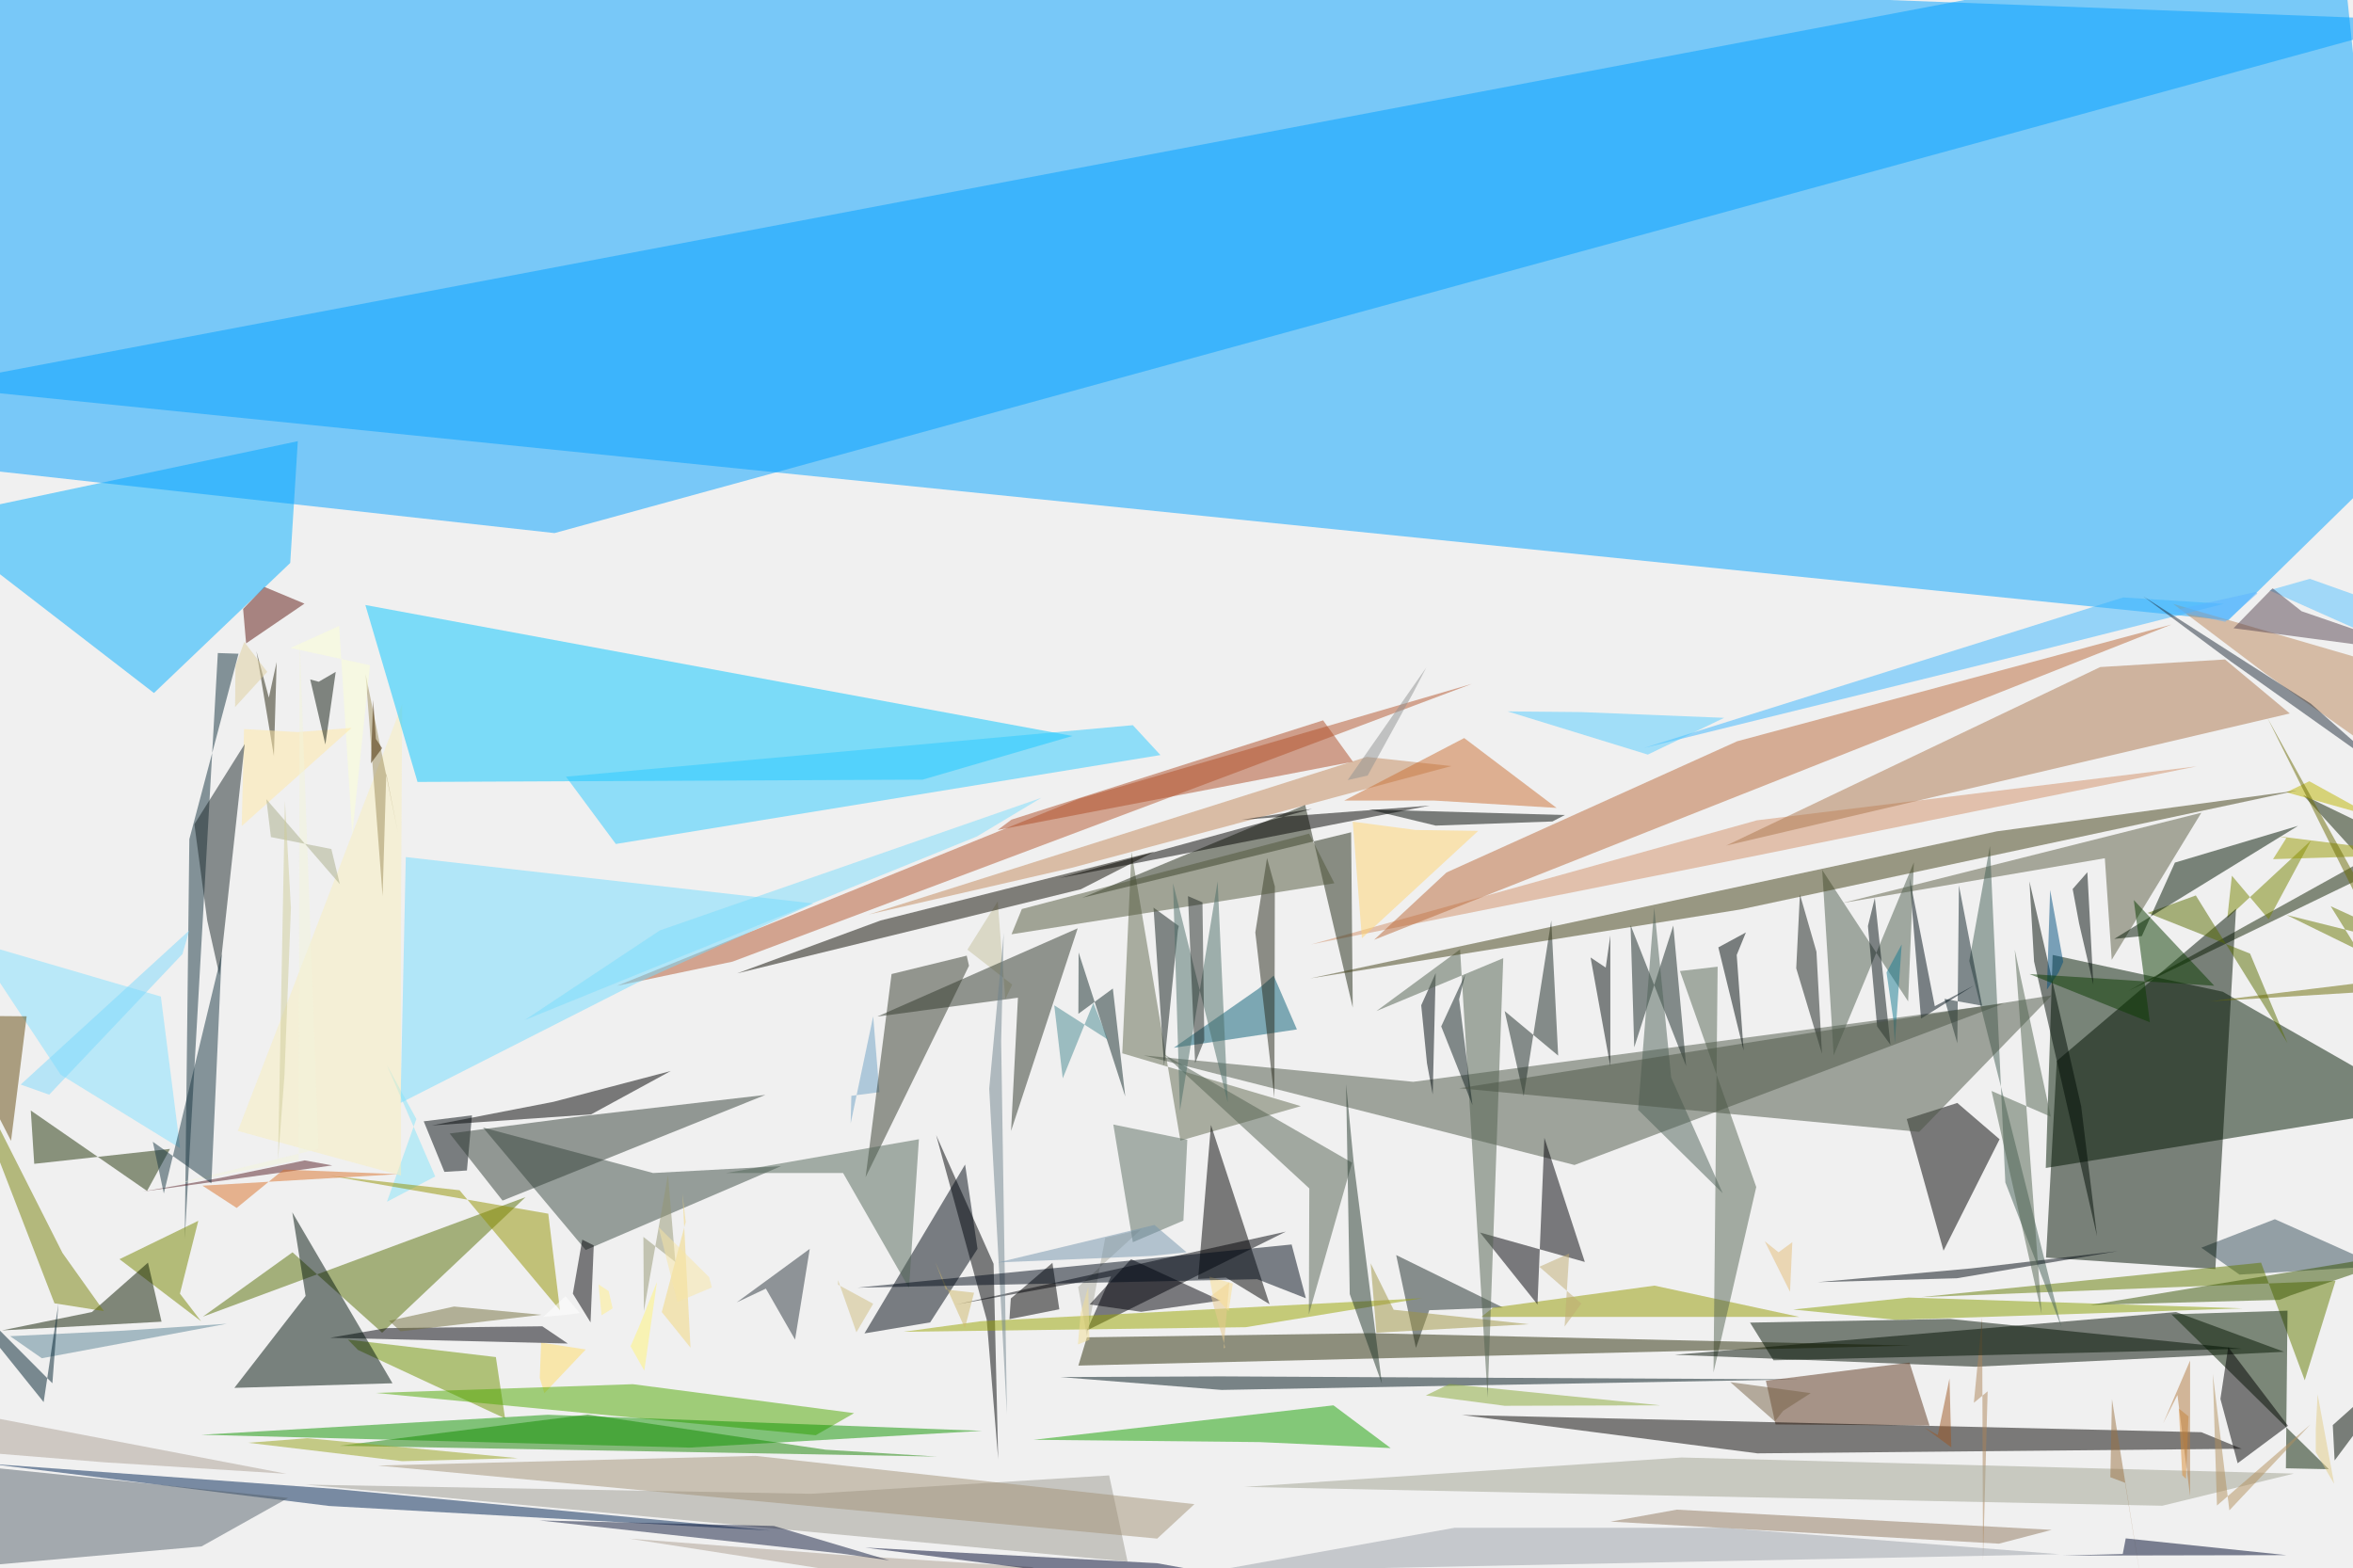
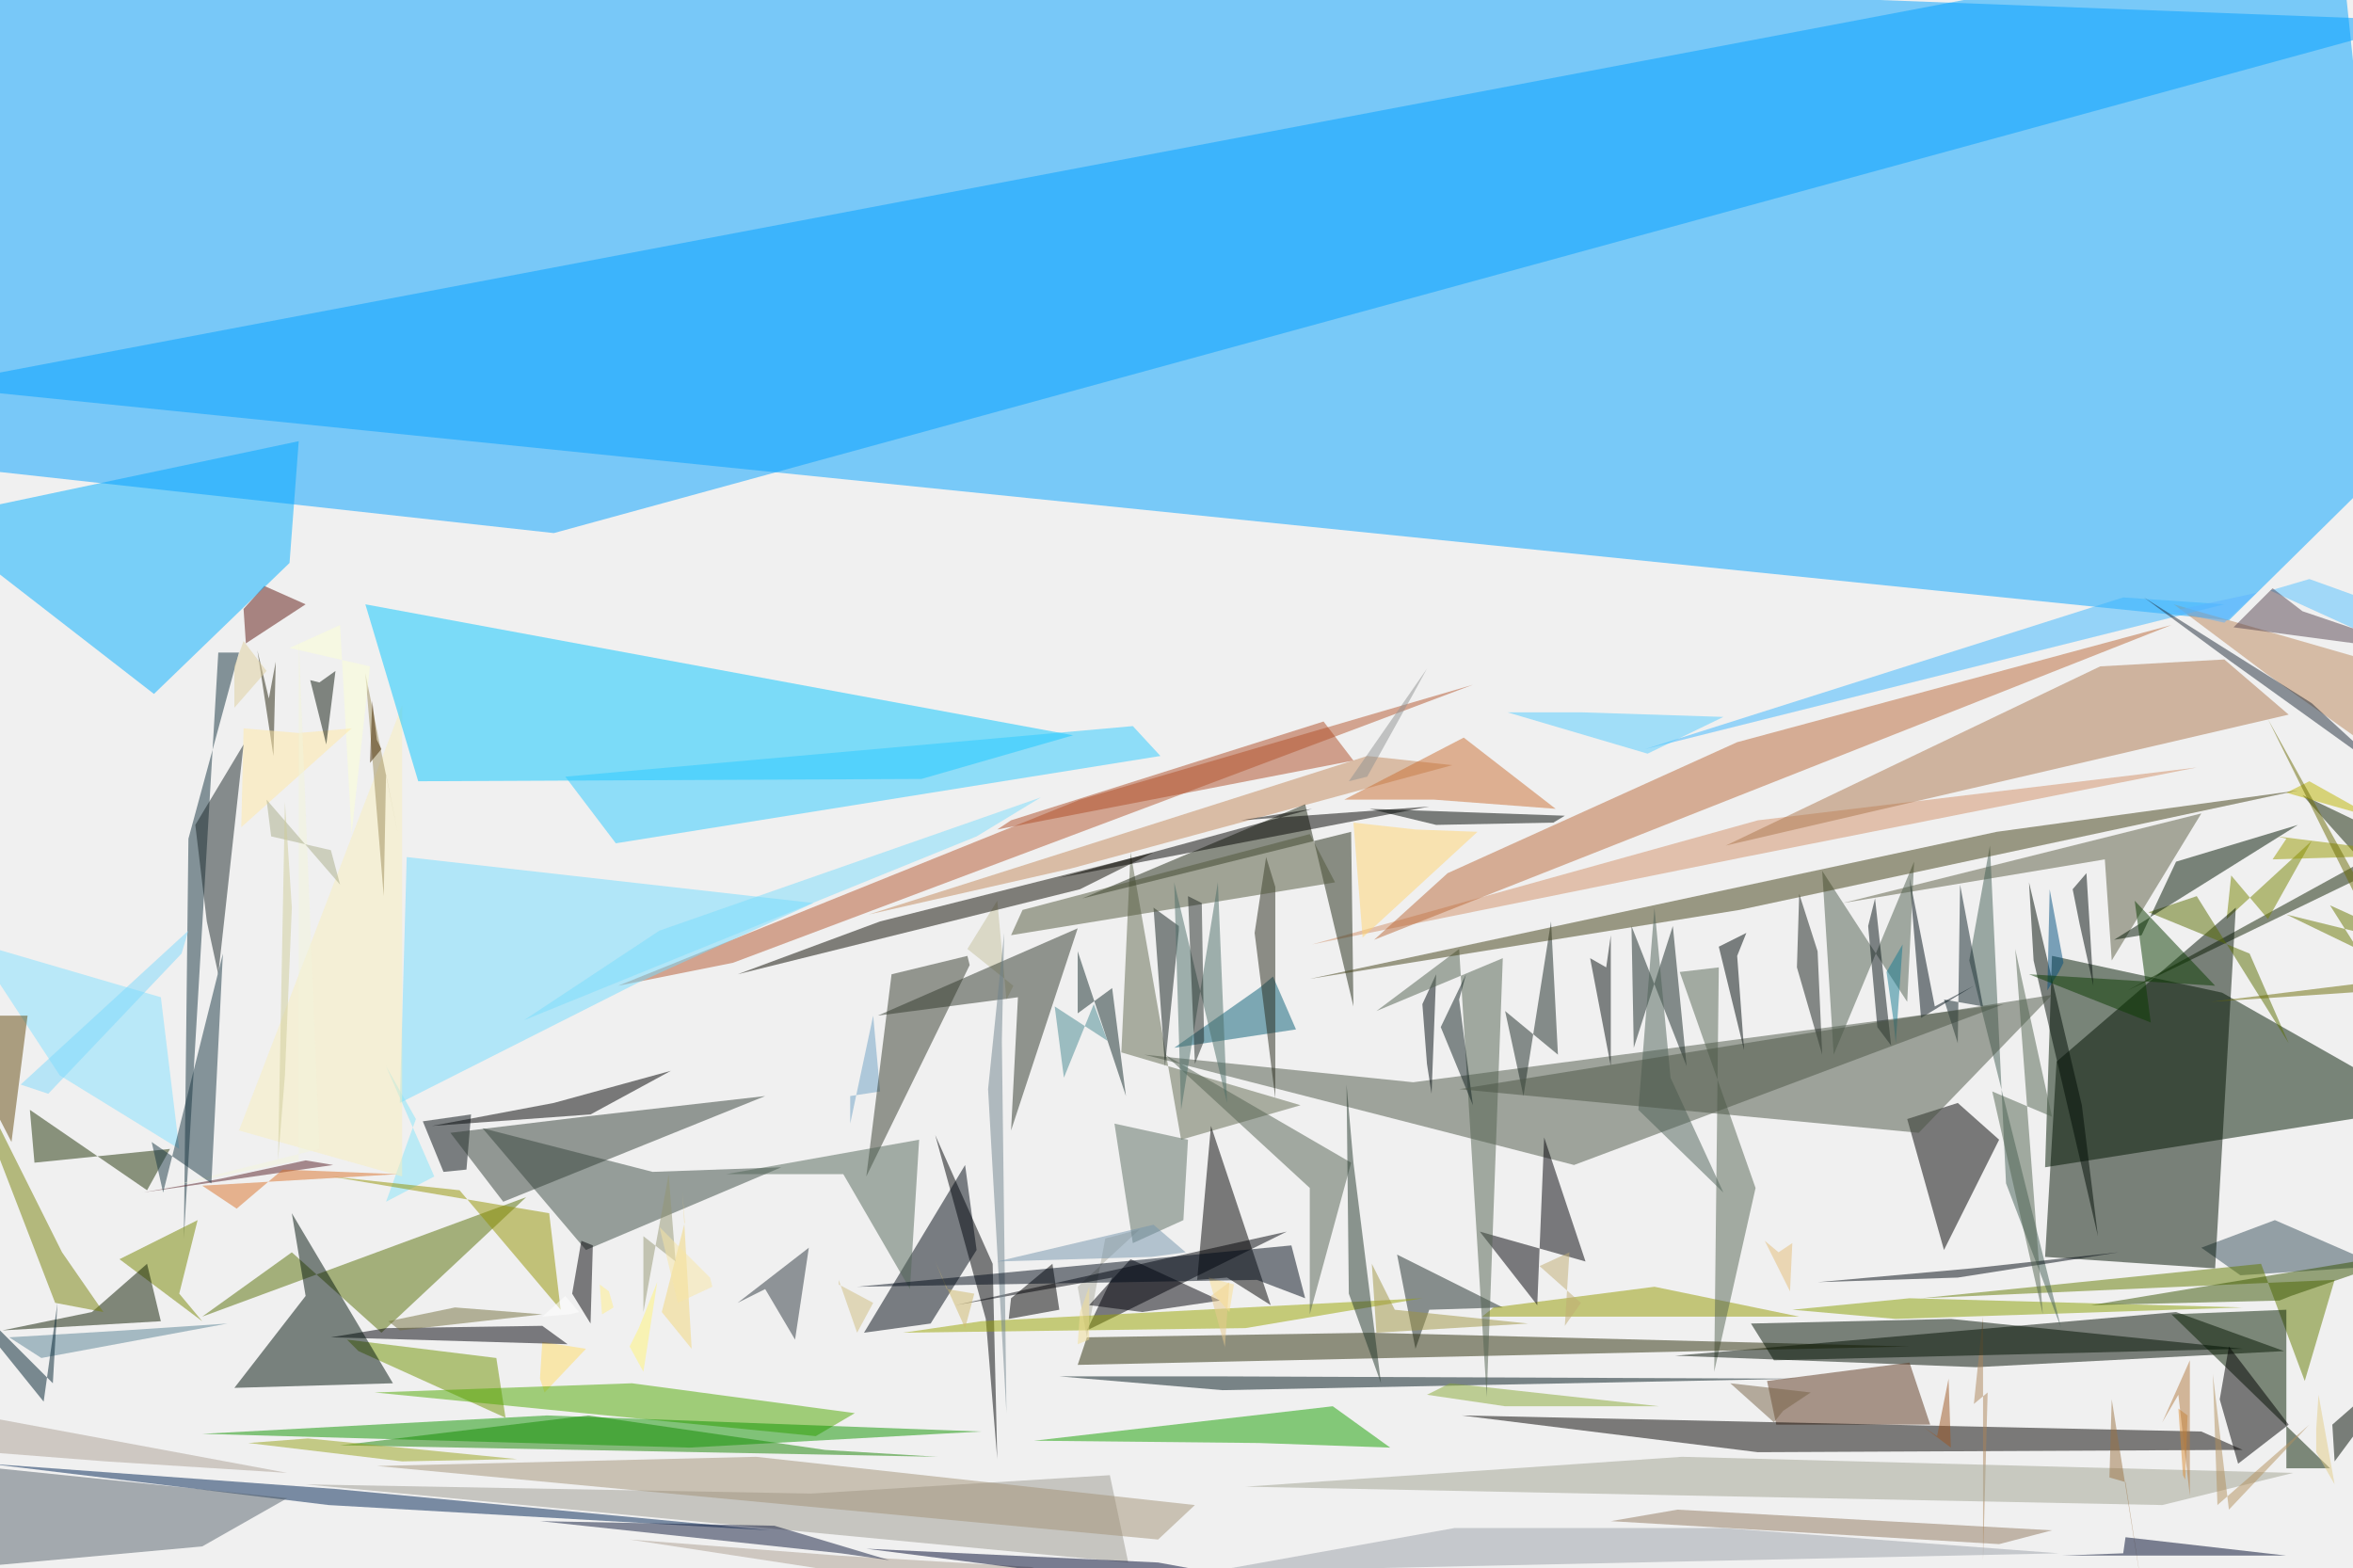
<svg xmlns="http://www.w3.org/2000/svg" version="1.1" viewBox="0 0 1024 682" width="1024" height="682">
  <g fill-opacity=".5">
-     <path fill="#1d2b28" d="M654 569l-32 1.2-5.8 16.4-8.6-40.4" />
-     <path fill="#001800" d="M967.3 431.6l-74-16-3 92.7 164.7-26.6" />
-     <path fill="#adada1" d="M481 538.7l-8 42.8-3.8-21.4 27.3-25" />
-     <path fill="#ffdd65" d="M235.5 584.3l19.4 3-18 19-2-6.6" />
-     <path fill="#000208" d="M416.3 567.7l67.2-12.2L473 579l86.6-43" />
-     <path fill="#b5562f" d="M318.8 418.5L268.6 429l201-81.4 171-50" />
-     <path fill="#959a00" d="M720 559.5l-70.3 9.6-5 4H783" />
-     <path fill="#6ca0c5" d="M380 442.3l2.7 33-12.2 1.6-.3 12" />
-     <path fill="#3a4b42" d="M210.2 490.7l74 19.8 55.7-3-85 36.5" />
-     <path fill="#e5bd76" d="M768 540.2l11 22 1-21.6-6 4.4" />
-     <path fill="#364f5b" d="M1035.6 551l-61 3.7L958 543l32-12.4" />
-     <path fill="#889f03" d="M825 574.4l151-5-145.4-4.7-50.2 5.2" />
-     <path fill="#73dcff" d="M176.6 373L354 393.2 276.7 428l-102.4 52" />
-     <path fill="#60694e" d="M513.7 496.4l-21.3-125.6-4 87.6 77.7 23" />
-     <path fill="#000205" d="M432.4 550l2 85-5-60.7-22-80.3" />
-     <path fill="#112000" d="M926.3 431.2l102-56.6-26-28.6 50 24.2" />
-     <path fill="#01a2ff" d="M-31 168L969.7 270l72.5-71-23.8-230" />
-     <path fill="#d39068" d="M956 333.5L764.6 357l-194 54 188.6-37.6" />
-     <path fill="#f3d679" d="M298.4 531.8l-1.4-12.3 3.5 67L288 571" />
-     <path fill="#00171c" d="M783 600.3L531 599l-69.6.3 70.2 5.6" />
-     <path fill="#ad9f91" d="M449 682l53.7 23.2-229-35.6 91.3 7" />
-     <path fill="#15323f" d="M94.8 284.2l9 .3-21.4 80.7-2 174" />
-     <path fill="#84e5fa" d="M168.4 523l21-11-21-48.4 12.8 23.4" />
-     <path fill="#f8efbd" d="M174.5 511.6v-109l.5-96-71.5 185.6" />
-     <path fill="#9c8d59" d="M166.5 390l-7.4-96.6 14 68.6-5-25.4" />
-     <path fill="#556552" d="M747.5 420.7l-1.8 176.6 18.6-80.7-33.2-94" />
-     <path fill="#5a6c60" d="M484.5 489.4l32.2 6.6-1.7 35.2-22 9.4" />
-     <path fill="#000d00" d="M947 571l-218.2 18.6 131 5.2 134.2-6.5" />
-     <path fill="#452900" d="M161.4 332.2l1-27.6 1.2 17 2.7 4" />
-     <path fill="#4c5746" d="M872 436.7L685.2 507l-187.5-47.7L615 470.8" />
-     <path fill="#24220c" d="M119.2 329l-7.6-45.6 5.4 20.2 3.4-15.5" />
-     <path fill="#c4c09c" d="M421 413.3l19.5 15.2-3 6.3-3.3-42.5" />
-     <path fill="#c2885b" d="M378 398l88.3-20.3 165.3-44.3-36.8-4" />
-     <path fill="#99a400" d="M426.8 575l192-10-76.7 12.6-149 2" />
-     <path fill="#2f362a" d="M440 492.2l3-58-61.2 8.2L469 404" />
-     <path fill="#571f27" d="M96 512.6l-34 6 82.6-11.4-12-2.2" />
-     <path fill="#2a2c09" d="M831.3 585.6l-362 8.7L473 582l123.4-1.8" />
-     <path fill="#bb865b" d="M1055 342l-69.3-49-40-30.2 104.6 30.5" />
-     <path fill="#53c1ff" d="M1031.8 276.6l23.2-7-49.8-17.7-17.6 5" />
-     <path fill="#ffd570" d="M616 361.2l27.3.4-50.6 46.7-4-50.7" />
-     <path fill="#748200" d="M969.3 399.6l36.4-33.8-18.4 34.3-16-19" />
-     <path fill="#5e1710" d="M132.5 262.7l-17.5-7.3-9.2 9.6 1.3 15" />
-     <path fill="#5b5d43" d="M916 373.5L801.8 393 958 353.7l-39 64" />
-     <path fill="#fcffd4" d="M147.6 272.4l-21.2 9.6 34.6 7.5-7.7 73.7" />
-     <path fill="#ffe8a5" d="M129.6 318.6l-23.4-1.3-1 42.2 47.8-42.7" />
-     <path fill="#00aeff" d="M129.6 192l-3.3 53L67 301.6-31 226" />
-     <path fill="#598295" d="M4.4 581.5l13.8 9.6 80.5-15-45 3" />
-     <path fill="#768600" d="M52 548l35.5 27-9.2-12 8-31.7" />
-     <path fill="#9d9a91" d="M490.7 679.6l-8-37.5-129.8 8-220-4" />
-     <path fill="#002455" d="M143.2 655.4l192 10.7L146 648-5 637" />
-     <path fill="#203207" d="M74 500l-10 18.3-50.6-35 1.5 23.2" />
-     <path fill="#0e1b18" d="M502 395l11 8-.4 1.8-6 59" />
-     <path fill="#5d371e" d="M831 593l8.7 27.4-67-.5-4.2-19" />
-     <path fill="#fe8" d="M260.5 559l1.3 13.4 4.8-3-1.7-7.5" />
-     <path fill="#82e1ff" d="M70 433.7l8.4 66-52-32-38.3-58" />
-     <path fill="#000913" d="M425.4 543.5l-20.6 32-28.6 4.8 43.8-73.5" />
-     <path fill="#178300" d="M255.8 615.6l-108 13.6 260 4.7-48.6-3" />
-     <path fill="#000930" d="M683.7 713h-2l-305.2-39.5 127 6.8" />
-     <path fill="#001000" d="M890.4 547.3l73.7 5 9-156.8-78 66.2" />
-     <path fill="#627a00" d="M836 564.5l148-15 19 51.2 13.4-43.3" />
-     <path d="M458 549.6l3 20.2-21.7 4.3.6-9" />
-     <path fill="#ada194" d="M45.5 636.4l79.2 5L-31 611.6v18.6" />
-     <path fill="#071e01" d="M994.8 639l.7-68.6L945 572l68.5 67.4" />
-     <path fill="#576e04" d="M166.3 580l-39-35-39 28 140.4-52" />
-     <path fill="#040300" d="M636.2 615.8l128.6 16.7 210.7-2-17.5-7.2" />
-     <path fill="#bb6939" d="M756 322.6l189-50.8L598 409l31.5-29.3" />
-     <path fill="#000008" d="M236 577.2l-68 .8-24.3 4.2 103.4 2.5" />
-     <path fill="#0e1c00" d="M64.4 549.5L40 571 .8 579l69.5-3.8" />
-     <path fill="#343b2d" d="M376.7 512.3l45-92-1-4.4-32.7 8" />
-     <path fill="#fff577" d="M280.4 596.5l-6-10.6 3.5-8 8-20" />
-     <path fill="#6e9200" d="M151.4 583l4.4 4.5 64 29.8-4-26.7" />
-     <path d="M851.8 480l18.4 15.8-24.4 48.5-16-57.3" />
-     <path fill="#6f838d" d="M435.7 453.2l2.5 162.2-7.7-141.6 6.3-67.6" />
-     <path fill="#435f55" d="M897.2 577.8L857 418.2l9-50 6.7 146.4" />
-     <path fill="#929200" d="M238.6 528.2l-95-16.5L200 518l43.7 52.2" />
-     <path fill="#596c00" d="M995.5 454l-16.3-39-44.6-17.7 21-7.6" />
-     <path fill="#01a0ff" d="M241.3 232L1055 8.8.7-31-31 201.8" />
-     <path fill="#56636d" d="M87.7 673l-109.5 9.7 10.5-44.8 136.7 14" />
-     <path fill="#000001" d="M533.5 556l19 11.6-25.5-78-5.6 67" />
-     <path fill="#7595ac" d="M516.4 545l-15.4 1.6-66.6 2.8 68-16.3" />
-     <path fill="#212814" d="M568 350.3l-97 40.4 117-28.5.7 76.3" />
-     <path fill="#07c7ff" d="M466.7 320.3l-65.2 19-219.8 1-22.7-77" />
-     <path fill="#526759" d="M395.6 560.6l4.3-64.8-84 14.7h51" />
-     <path fill="#3ab7ff" d="M715.5 325.5L887.8 283l80-20.2L924 260" />
-     <path fill="#00130b" d="M133 564l-31 40 68.8-2-43.6-74.4" />
-     <path fill="#212d3b" d="M1005.6 306.2l36.7 32.4L971 288l-38.3-28.5" />
-     <path fill="#da732a" d="M103 525.7l20.4-16.7 49.7 2-85 5" />
-     <path fill="#16a000" d="M605.2 630.2l-57-2.6-98.4-1 130.5-15" />
-     <path fill="#90795e" d="M729.7 657l163.2 8.8-23 6-169-9.6" />
-     <path fill="#001500" d="M946.5 375.4l-14.4 32-12 1.2 80-49.2" />
-     <path fill="#f3f4da" d="M130 504.8l.4-226.6 8.2 221.8-64 15.6" />
-     <path fill="#4fa800" d="M371.7 615l-16.7 9.6-191.6-18.4 112-3.8" />
-     <path d="M973.8 636.8l-7.5-28 3.4-22.5 26 34.2" />
-     <path fill="#af4d27" d="M434.2 361.2l154.6-29.7-13-18-135.6 43.2" />
-     <path fill="#bdb400" d="M1005 340l50 27.6v-6l-60-16.8" />
-     <path fill="#96a21a" d="M225.4 634.6l-91.6-8.7-25.8 2 67 8" />
-     <path fill="#1a2628" d="M84.6 358.7l5.6 42 5.3 23.7 11-100.6" />
-     <path fill="#e3cd87" d="M1007.8 622v10l8 13.8-7.2-39" />
-     <path fill="#ad774d" d="M914 290.3l54.3-3.3 28.2 23.5L751.2 368" />
-     <path fill="#000a0f" d="M621 462.7l-2.5-25.2 6.3-14-1.3 52.8" />
-     <path fill="#000009" d="M531.2 566l-39-18-18 19.7 22.4 3.2" />
-     <path fill="#095f76" d="M564.4 448l-53.6 8 37-25.8 6.5-5.6" />
-     <path fill="#020200" d="M571 352l-30.8 4.8 82-6.2-161.4 31.6" />
-     <path fill="#010000" d="M257.2 485l-69.3 4.8 53-10.3 51-13.4" />
-     <path fill="#27291a" d="M546.3 405.8l8.3 72 .2-92-3.4-12.4" />
-     <path fill="#52cdff" d="M750.3 312.4l-33.2 16-61-18.8 32 .3" />
-     <path fill="#ac8459" d="M862.6 573.3L863 679l2-73.5-6 5" />
-     <path fill="#000a00" d="M1055 584.6l-2.2 1.6-36.8 49.4-.8-15.4" />
-     <path fill="#ceb86a" d="M407 549.2l4.6 12 12.3 1.4-4 15.4" />
-     <path fill="#a1a291" d="M731.8 634.3l266.5 7-57.3 14-399.4-8.2" />
-     <path fill="#000106" d="M689.7 549.2l-17.6-54-3 72.5-25-31.3" />
-     <path fill="#000c05" d="M905.7 481.4l-22.5-97.8 2 34.8L912.6 538" />
-     <path fill="#9c5723" d="M843.3 624.5l-5.8-3.2 11.7 8.6-.8-30" />
-     <path fill="#000e17" d="M836 443.3l-5-61.4 11 56 17-9" />
-     <path fill="#171f1a" d="M781.7 421.4l1.6-32.2 7.2 25 2.4 44.4" />
-     <path fill="#949672" d="M280 538.3l.2 32.3 10.5-59.4 3.2 38" />
-     <path fill="#193642" d="M92 515l4.5-100-25.2 104.4-4.8-22.5" />
-     <path fill="#e9ca8f" d="M527 564l8-6-2.5 28.8.7-.3" />
-     <path fill="#cebc7e" d="M380 567.4l-7.3 12.4-8-22.7v2" />
-     <path fill="#f8e7a5" d="M286.6 534l8.2 32.6 15-6.3-1.2-4.5" />
-     <path fill="#0c2127" d="M862.6 437.7l-16.4-3 5.6 19.3.7-68.7" />
-     <path fill="#db8c34" d="M951.3 643.6l-1.6-1.6-1.5-29 4.2 3.4" />
-     <path fill="#101a3c" d="M234.8 661.7l102 2.4 50.3 15-21-3" />
-     <path fill="#776246" d="M753 601.5l35 4.8-12 7.7-3.6 4.6" />
-     <path fill="#4f5e4f" d="M798 459.3l-5-80.7 37.4 57.2 2.5-60.5" />
-     <path fill="#010810" d="M921.6 544.5l-70 11.8L791 558l67-6" />
-     <path fill="#010" d="M771.8 592l203.8-5-127-13-87 1.6" />
-     <path fill="#0c0a00" d="M470.4 387l32-16.4-119.2 30-62.4 23" />
-     <path fill="#000004" d="M253.4 539.5l5 2.5-1.4 33.5-7.7-12.5" />
-     <path fill="#50563a" d="M440.2 406.6l4.5-11 125-32.8 11 21.6" />
-     <path fill="#9ba1a8" d="M896.2 676.4l-146-11.5H633l-106 19" />
-     <path fill="#88a937" d="M620.5 607.3l34.3 4.5 67.7-.2-91.7-9.3" />
-     <path fill="#9e9443" d="M606.5 570l-10-20.2L599 580l66.3-3.7" />
-     <path fill="#a9ad88" d="M144.2 369.5l-26.3-5.2-2-16.5 32 37" />
-     <path fill="#030b0e" d="M193.4 510l-9-22 21-2.6-2.2 24" />
-     <path fill="#50604f" d="M654.2 417l-6.8 191.2-12-195L599 440" />
-     <path fill="#c0ac72" d="M688.2 567.3l-7.3 10 2-31.8-13 5.8" />
-     <path fill="#192723" d="M654.8 440l8.3 37 12-76.4 3 58.8" />
-     <path fill="#526051" d="M588.4 506l-18.8 66 .2-54.8-63.3-58.4" />
-     <path fill="#9b7242" d="M933.2 697l-8.4-51.7-6.4-2.4.7-34" />
-     <path fill="#7addfc" d="M425.2 364l28-16.8-166 57.7-58.8 39" />
-     <path fill="#004e7e" d="M890.8 430.7l1.4-43.4 5.7 31.3-2 4.6" />
-     <path fill="#119500" d="M427.4 622.7l-189-7-150.8 8.7L300 630" />
-     <path fill="#fff" d="M252.3 571.4l-4.5.7-11.4 1 9.7-9" />
-     <path fill="#102121" d="M627.2 446.7l10.5-22.8-2.7 11 5.8 46" />
-     <path fill="#000603" d="M595.8 352.3l29 7 50.8-1.8 5.4-2.8" />
-     <path fill="#979900" d="M995 364.7l-4-.8 64 8-65.8 2" />
-     <path fill="#000b2e" d="M897 677l26.8-.7 1.3-6.8 70 7.3" />
-     <path fill="#061215" d="M822.7 454.7l-5.8-8-4-43.7 3-12.2" />
-     <path fill="#142b2a" d="M469.3 441.2l15-11 5.4 47-20.3-62.7" />
-     <path fill="#5cb4ff" d="M945.2 265.8l23.2 4.8 14-12.3-.7-.7" />
-     <path fill="#142522" d="M709.6 402.6l1.6 53.2 17-53 5.6 61.2" />
-     <path fill="#919292" d="M615 301.5l-19.8 36-8.7 2 34.2-49" />
-     <path fill="#177a91" d="M827.6 411l-3 43-.6-10-3-20.8" />
-     <path fill="#b2905d" d="M1005.4 620l-40.6 35.2L963 598l7.2 59.3" />
-     <path fill="#22362b" d="M601.4 602.2l-14-39-1.6-91.4 3.3 34" />
-     <path fill="#574550" d="M1055 284.4l-83-11 17-17.4 12.6 10" />
-     <path fill="#4b6d66" d="M513.5 483.4l-3-99 23.8 95.4-4.4-96.2" />
-     <path fill="#cb6f32" d="M677.4 351.6l-40.2-30.4-52.2 27.2h39" />
-     <path fill="#403e15" d="M869 361.8l-298.8 64 187.2-30L999.8 344" />
-     <path fill="#7dd8fd" d="M79.4 415.2l3-10.3L9 472l12.4 4.4" />
-     <path fill="#687700" d="M1014.3 394.4l11.8 19-31-15.2 61 15.2" />
-     <path fill="#654b0f" d="M4.8 496.5l-35.8-70 7.4 15.5 35.2.3" />
-     <path fill="#fbdf8e" d="M536.5 558.6l-10.2-3 1.4 7.6 7 7.4" />
-     <path fill="#0b3b00" d="M963.6 429l-35-37.3 7 53.2-52.4-21" />
-     <path fill="#4c6056" d="M749.7 519.3L727.3 469l-7.4-74-7 88" />
-     <path fill="#736f3c" d="M197.6 568.6l-28.3 6.2 5 4.6 61.3-7.2" />
-     <path fill="#cecc99" d="M124 348.5l2.6 46.7-2.8 72.7-2.8 37" />
-     <path fill="#2dcaff" d="M505 328.6l-237 38.7-21.7-29.3L493 315.6" />
-     <path fill="#468891" d="M458.8 437.5l23.4 15-6.4-16-13.3 32.8" />
-     <path fill="#778109" d="M-23.5 445l50.7 100.3 18 25.3-21.5-3.4" />
-     <path fill="#00202f" d="M25.4 567.4L19 610.2-31 548l53.8 54" />
-     <path fill="#f2de94" d="M470.3 571.4l3.3-11.3.5 23-5 2" />
-     <path fill="#1e2722" d="M517 390l6.3 2.7.8 60-4 10" />
-     <path fill="#091110" d="M692.2 416.7l8.6 47.4v-57l-2 14" />
-     <path fill="#a39377" d="M503.6 669.6l16.2-15-191-21-164.4 4.2" />
-     <path fill="#2c363e" d="M346 583l-12.7-22.2-12.7 6 31.8-23.3" />
-     <path fill="#000b19" d="M568.3 565l-6.2-23.4-189 18.8 174-3.7" />
-     <path fill="#4a5544" d="M797.4 448L635 473.6l200.2 19 57.7-59.4" />
-     <path fill="#323e37" d="M253.7 485.7l-58 7.6 23 29.2 114.4-46" />
-     <path fill="#6b6b05" d="M986.8 312.5l56.4 113.3-81.6 10 90.4-5.5" />
-     <path fill="#010a0a" d="M758.8 457.2l-3-41.6 4-9.8-12 6.5" />
-     <path fill="#0d170c" d="M141.6 324l-6.6-28.3 3.7 1 7.4-4.3" />
-     <path fill="#dfcf9c" d="M106.3 279.4l10 13-14 15.3.2-18" />
-     <path fill="#b37b40" d="M941.4 619.4l6.2-12.3 5.5 44v-59" />
-     <path fill="#000a08" d="M908.4 379.6l2.6 49-6.2-26.7-2.8-15" />
-     <path fill="#375300" d="M992 565.7l5-2 58-19.8-145.2 24" />
-     <path fill="#50624f" d="M892.5 486l-25.8-11.2 21.8 97-11.7-158.5" />
+     <path fill="#1d2b28" d="M654 569l-32 1-6 17-8-41" />
+     <path fill="#001800" d="M967 432l-74-16-3 92 165-26" />
+     <path fill="#adada1" d="M481 539l-8 43-4-22 27-25" />
+     <path fill="#ffdd65" d="M236 584l19 3-18 19-2-6" />
+     <path fill="#000208" d="M416 568l68-12-11 23 87-43" />
+     <path fill="#b5562f" d="M319 419l-50 10 201-81 171-50" />
+     <path fill="#959a00" d="M720 560l-70 9-5 4h138" />
+     <path fill="#6ca0c5" d="M380 442l3 33-13 2v12" />
+     <path fill="#3a4b42" d="M210 491l74 19 56-2-85 36" />
+     <path fill="#e5bd76" d="M768 540l11 22 1-21-6 4" />
+     <path fill="#364f5b" d="M1036 551l-61 4-17-12 32-12" />
+     <path fill="#889f03" d="M825 574l151-5-145-4-51 5" />
+     <path fill="#73dcff" d="M177 373l177 20-77 35-103 52" />
+     <path fill="#60694e" d="M514 496l-22-125-4 87 78 23" />
+     <path fill="#000205" d="M432 550l2 85-5-61-22-80" />
+     <path fill="#112000" d="M926 431l102-56-26-29 50 24" />
+     <path fill="#01a2ff" d="M-31 168L970 270l72-71-24-230" />
+     <path fill="#d39068" d="M956 334l-191 23-194 54 188-38" />
+     <path fill="#f3d679" d="M298 532l-1-13 4 68-13-16" />
+     <path fill="#00171c" d="M783 600l-252-1h-70l71 6" />
+     <path fill="#ad9f91" d="M449 682l54 23-229-35 91 7" />
+     <path fill="#15323f" d="M95 284h9l-22 81-2 174" />
+     <path fill="#84e5fa" d="M168 523l21-11-21-48 13 23" />
+     <path fill="#f8efbd" d="M175 512V307l-71 185" />
+     <path fill="#9c8d59" d="M167 390l-8-97 14 69-5-25" />
+     <path fill="#556552" d="M748 421l-2 176 18-80-33-94" />
+     <path fill="#5a6c60" d="M485 489l32 7-2 35-22 10" />
+     <path fill="#000d00" d="M947 571l-218 19 131 5 134-7" />
+     <path fill="#452900" d="M161 332l1-27 2 17 2 4" />
+     <path fill="#4c5746" d="M872 437l-187 70-187-48 117 12" />
+     <path fill="#24220c" d="M119 329l-7-46 5 21 3-16" />
+     <path fill="#c4c09c" d="M421 413l20 16-3 6-4-43" />
+     <path fill="#c2885b" d="M378 398l88-20 166-45-37-4" />
+     <path fill="#99a400" d="M427 575l192-10-77 13-149 2" />
+     <path fill="#2f362a" d="M440 492l3-58-61 8 87-38" />
+     <path fill="#571f27" d="M96 513l-34 6 83-12-12-2" />
+     <path fill="#2a2c09" d="M831 586l-362 8 4-12 123-2" />
+     <path fill="#bb865b" d="M1055 342l-69-49-40-30 104 30" />
+     <path fill="#53c1ff" d="M1032 277l23-7-50-18-17 5" />
+     <path fill="#ffd570" d="M616 361l27 1-50 46-4-50" />
+     <path fill="#748200" d="M969 400l37-34-19 34-16-19" />
+     <path fill="#5e1710" d="M133 263l-18-8-9 10 1 15" />
+     <path fill="#5b5d43" d="M916 374l-114 19 156-39-39 64" />
+     <path fill="#fcffd4" d="M148 272l-22 10 35 8-8 73" />
+     <path fill="#ffe8a5" d="M130 319l-24-2-1 43 48-43" />
+     <path fill="#00aeff" d="M130 192l-4 53-59 57-98-76" />
+     <path fill="#598295" d="M4 582l14 9 81-15-45 3" />
+     <path fill="#768600" d="M52 548l36 27-10-12 8-32" />
+     <path fill="#9d9a91" d="M491 680l-8-38-130 8-220-4" />
+     <path fill="#002455" d="M143 655l192 11-189-18-151-11" />
+     <path fill="#203207" d="M74 500l-10 18-51-35 2 23" />
+     <path fill="#0e1b18" d="M502 395l11 8v2l-6 59" />
+     <path fill="#5d371e" d="M831 593l9 27h-67l-4-19" />
+     <path fill="#fe8" d="M261 559l1 13 5-3-2-7" />
+     <path fill="#82e1ff" d="M70 434l8 66-52-32-38-58" />
+     <path fill="#000913" d="M425 544l-20 32-29 4 44-73" />
+     <path fill="#178300" d="M256 616l-108 13 260 5-49-3" />
+     <path fill="#000930" d="M684 713h-2l-305-39 127 6" />
+     <path fill="#001000" d="M890 547l74 5 9-157-78 67" />
+     <path fill="#627a00" d="M836 565l148-15 19 51 13-44" />
+     <path d="M458 550l3 20-22 4 1-9" />
+     <path fill="#ada194" d="M46 636l79 5-156-29v18" />
+     <path fill="#071e01" d="M995 639v-69l-50 2 69 67" />
+     <path fill="#576e04" d="M166 580l-39-35-39 28 141-52" />
+     <path fill="#040300" d="M636 616l129 16 211-1-18-8" />
+     <path fill="#bb6939" d="M756 323l189-51-347 137 32-29" />
+     <path fill="#000008" d="M236 577l-68 1-24 4 103 3" />
+     <path fill="#0e1c00" d="M64 550l-24 21-39 8 69-4" />
+     <path fill="#343b2d" d="M377 512l45-92-1-4-33 8" />
+     <path fill="#fff577" d="M280 597l-6-11 4-8 8-20" />
+     <path fill="#6e9200" d="M151 583l5 5 64 29-4-26" />
+     <path d="M852 480l18 16-24 48-16-57" />
+     <path fill="#6f838d" d="M436 453l2 162-8-141 7-68" />
+     <path fill="#435f55" d="M897 578l-40-160 9-50 7 147" />
+     <path fill="#929200" d="M239 528l-95-16 56 6 44 52" />
+     <path fill="#596c00" d="M996 454l-17-39-44-18 21-7" />
+     <path fill="#01a0ff" d="M241 232L1055 9 1-31l-32 233" />
+     <path fill="#56636d" d="M88 673l-110 10 11-45 136 14" />
+     <path fill="#000001" d="M534 556l19 12-26-78-6 67" />
+     <path fill="#7595ac" d="M516 545l-15 2-67 2 68-16" />
+     <path fill="#212814" d="M568 350l-97 41 117-29 1 76" />
+     <path fill="#07c7ff" d="M467 320l-66 19-219 1-23-77" />
+     <path fill="#526759" d="M396 561l4-65-84 15h51" />
+     <path fill="#3ab7ff" d="M716 326l172-43 80-20-44-3" />
+     <path fill="#00130b" d="M133 564l-31 40 69-2-44-74" />
+     <path fill="#212d3b" d="M1006 306l36 33-71-51-38-28" />
+     <path fill="#da732a" d="M103 526l20-17 50 2-85 5" />
+     <path fill="#16a000" d="M605 630l-57-2-98-1 130-15" />
+     <path fill="#90795e" d="M730 657l163 9-23 6-169-10" />
+     <path fill="#001500" d="M947 375l-15 32-12 2 80-50" />
+     <path fill="#f3f4da" d="M130 505V278l9 222-64 16" />
+     <path fill="#4fa800" d="M372 615l-17 10-192-19 112-4" />
+     <path d="M974 637l-8-28 4-23 26 34" />
+     <path fill="#af4d27" d="M434 361l155-30-13-17-136 43" />
+     <path fill="#bdb400" d="M1005 340l50 28v-6l-60-17" />
+     <path fill="#96a21a" d="M225 635l-91-9-26 2 67 8" />
+     <path fill="#1a2628" d="M85 359l5 42 5 23 11-100" />
+     <path fill="#e3cd87" d="M1008 622v10l8 14-7-39" />
+     <path fill="#ad774d" d="M914 290l54-3 28 24-245 57" />
+     <path fill="#000a0f" d="M621 463l-2-26 6-13-2 52" />
+     <path fill="#000009" d="M531 566l-39-18-18 20 23 3" />
+     <path fill="#095f76" d="M564 448l-53 8 37-26 6-5" />
+     <path fill="#020200" d="M571 352l-31 5 82-6-161 31" />
+     <path fill="#010000" d="M257 485l-69 5 53-10 51-14" />
+     <path fill="#27291a" d="M546 406l9 72v-92l-4-13" />
+     <path fill="#52cdff" d="M750 312l-33 16-61-18h32" />
+     <path fill="#ac8459" d="M863 573v106l2-73-6 5" />
+     <path fill="#000a00" d="M1055 585l-2 1-37 50-1-16" />
+     <path fill="#ceb86a" d="M407 549l5 12 12 2-4 15" />
+     <path fill="#a1a291" d="M732 634l266 7-57 14-399-8" />
+     <path fill="#000106" d="M690 549l-18-54-3 73-25-32" />
+     <path fill="#000c05" d="M906 481l-23-97 2 34 28 120" />
+     <path fill="#9c5723" d="M843 625l-6-4 12 9-1-30" />
+     <path fill="#000e17" d="M836 443l-5-61 11 56 17-9" />
+     <path fill="#171f1a" d="M782 421l1-32 8 25 2 45" />
+     <path fill="#949672" d="M280 538v33l11-60 3 38" />
+     <path fill="#193642" d="M92 515l5-100-26 104-5-22" />
+     <path fill="#e9ca8f" d="M527 564l8-6-2 29v-1" />
+     <path fill="#cebc7e" d="M380 567l-7 13-8-23v2" />
+     <path fill="#f8e7a5" d="M287 534l8 33 15-7-1-4" />
+     <path fill="#0c2127" d="M863 438l-17-3 6 19 1-69" />
+     <path fill="#db8c34" d="M951 644l-1-2-2-29 4 3" />
+     <path fill="#101a3c" d="M235 662l102 2 50 15-21-3" />
+     <path fill="#776246" d="M753 602l35 4-12 8-4 5" />
+     <path fill="#4f5e4f" d="M798 459l-5-80 37 57 3-61" />
+     <path fill="#010810" d="M922 545l-70 11-61 2 67-6" />
+     <path fill="#010" d="M772 592l204-5-127-13-87 2" />
+     <path fill="#0c0a00" d="M470 387l32-16-119 30-62 23" />
+     <path fill="#000004" d="M253 540l5 2-1 34-8-13" />
+     <path fill="#50563a" d="M440 407l5-11 125-33 11 21" />
+     <path fill="#9ba1a8" d="M896 676l-146-11H633l-106 19" />
+     <path fill="#88a937" d="M621 607l34 5h67l-91-10" />
+     <path fill="#9e9443" d="M607 570l-10-20 2 30 66-4" />
+     <path fill="#a9ad88" d="M144 370l-26-6-2-16 32 37" />
+     <path fill="#030b0e" d="M193 510l-9-22 21-3-2 24" />
+     <path fill="#50604f" d="M654 417l-7 191-12-195-36 27" />
+     <path fill="#c0ac72" d="M688 567l-7 10 2-32-13 6" />
+     <path fill="#192723" d="M655 440l8 37 12-76 3 58" />
+     <path fill="#526051" d="M588 506l-18 66v-55l-63-58" />
+     <path fill="#9b7242" d="M933 697l-8-52-7-2 1-34" />
+     <path fill="#7addfc" d="M425 364l28-17-166 58-59 39" />
+     <path fill="#004e7e" d="M891 431l1-44 6 32-2 4" />
+     <path fill="#119500" d="M427 623l-189-7-150 8 212 6" />
+     <path fill="#fff" d="M252 571l-4 1-12 1 10-9" />
+     <path fill="#102121" d="M627 447l11-23-3 11 6 46" />
+     <path fill="#000603" d="M596 352l29 7 51-1 5-3" />
+     <path fill="#979900" d="M995 365l-4-1 64 8-66 2" />
+     <path fill="#000b2e" d="M897 677l27-1 1-7 70 8" />
+     <path fill="#061215" d="M823 455l-6-8-4-44 3-12" />
+     <path fill="#142b2a" d="M469 441l15-11 6 47-21-63" />
+     <path fill="#5cb4ff" d="M945 266l23 5 14-13" />
+     <path fill="#142522" d="M710 403l1 53 17-53 6 61" />
+     <path fill="#919292" d="M615 302l-20 36-8 2 34-49" />
+     <path fill="#177a91" d="M828 411l-3 43-1-10-3-21" />
+     <path fill="#b2905d" d="M1005 620l-40 35-2-57 7 59" />
+     <path fill="#22362b" d="M601 602l-14-39-1-91 3 34" />
+     <path fill="#574550" d="M1055 284l-83-11 17-17 13 10" />
+     <path fill="#4b6d66" d="M514 483l-3-99 23 96-4-96" />
+     <path fill="#cb6f32" d="M677 352l-40-31-52 27h39" />
+     <path fill="#403e15" d="M869 362l-299 64 187-30 243-52" />
+     <path fill="#7dd8fd" d="M79 415l3-10-73 67 12 4" />
+     <path fill="#687700" d="M1014 394l12 19-31-15 61 15" />
+     <path fill="#654b0f" d="M5 497l-36-70 7 15h36" />
+     <path fill="#fbdf8e" d="M537 559l-11-3 2 7 7 8" />
+     <path fill="#0b3b00" d="M964 429l-35-37 7 53-53-21" />
+     <path fill="#4c6056" d="M750 519l-23-50-7-74-7 88" />
+     <path fill="#736f3c" d="M198 569l-29 6 5 4 62-7" />
+     <path fill="#cecc99" d="M124 349l3 46-3 73-3 37" />
+     <path fill="#2dcaff" d="M505 329l-237 38-22-29 247-22" />
+     <path fill="#468891" d="M459 438l23 15-6-16-13 32" />
+     <path fill="#778109" d="M-23 445l50 100 18 26-21-4" />
+     <path fill="#00202f" d="M25 567l-6 43-50-62 54 54" />
+     <path fill="#f2de94" d="M470 571l4-11v23l-5 2" />
+     <path fill="#1e2722" d="M517 390l6 3 1 60-4 10" />
+     <path fill="#091110" d="M692 417l9 47v-57l-2 14" />
+     <path fill="#a39377" d="M504 670l16-15-191-21-165 4" />
+     <path fill="#2c363e" d="M346 583l-13-22-12 6 31-24" />
+     <path fill="#000b19" d="M568 565l-6-23-189 18 174-3" />
+     <path fill="#4a5544" d="M797 448l-162 26 200 19 58-60" />
+     <path fill="#323e37" d="M254 486l-58 7 23 30 114-46" />
+     <path fill="#6b6b05" d="M987 313l56 113-81 10 90-6" />
+     <path fill="#010a0a" d="M759 457l-3-41 4-10-12 6" />
+     <path fill="#0d170c" d="M142 324l-7-28 4 1 7-5" />
+     <path fill="#dfcf9c" d="M106 279l10 13-14 16v-18" />
+     <path fill="#b37b40" d="M941 619l7-12 5 44v-59" />
+     <path fill="#000a08" d="M908 380l3 49-6-27-3-15" />
+     <path fill="#375300" d="M992 566l5-2 58-20-145 24" />
+     <path fill="#50624f" d="M893 486l-26-11 22 97-12-159" />
  </g>
</svg>
